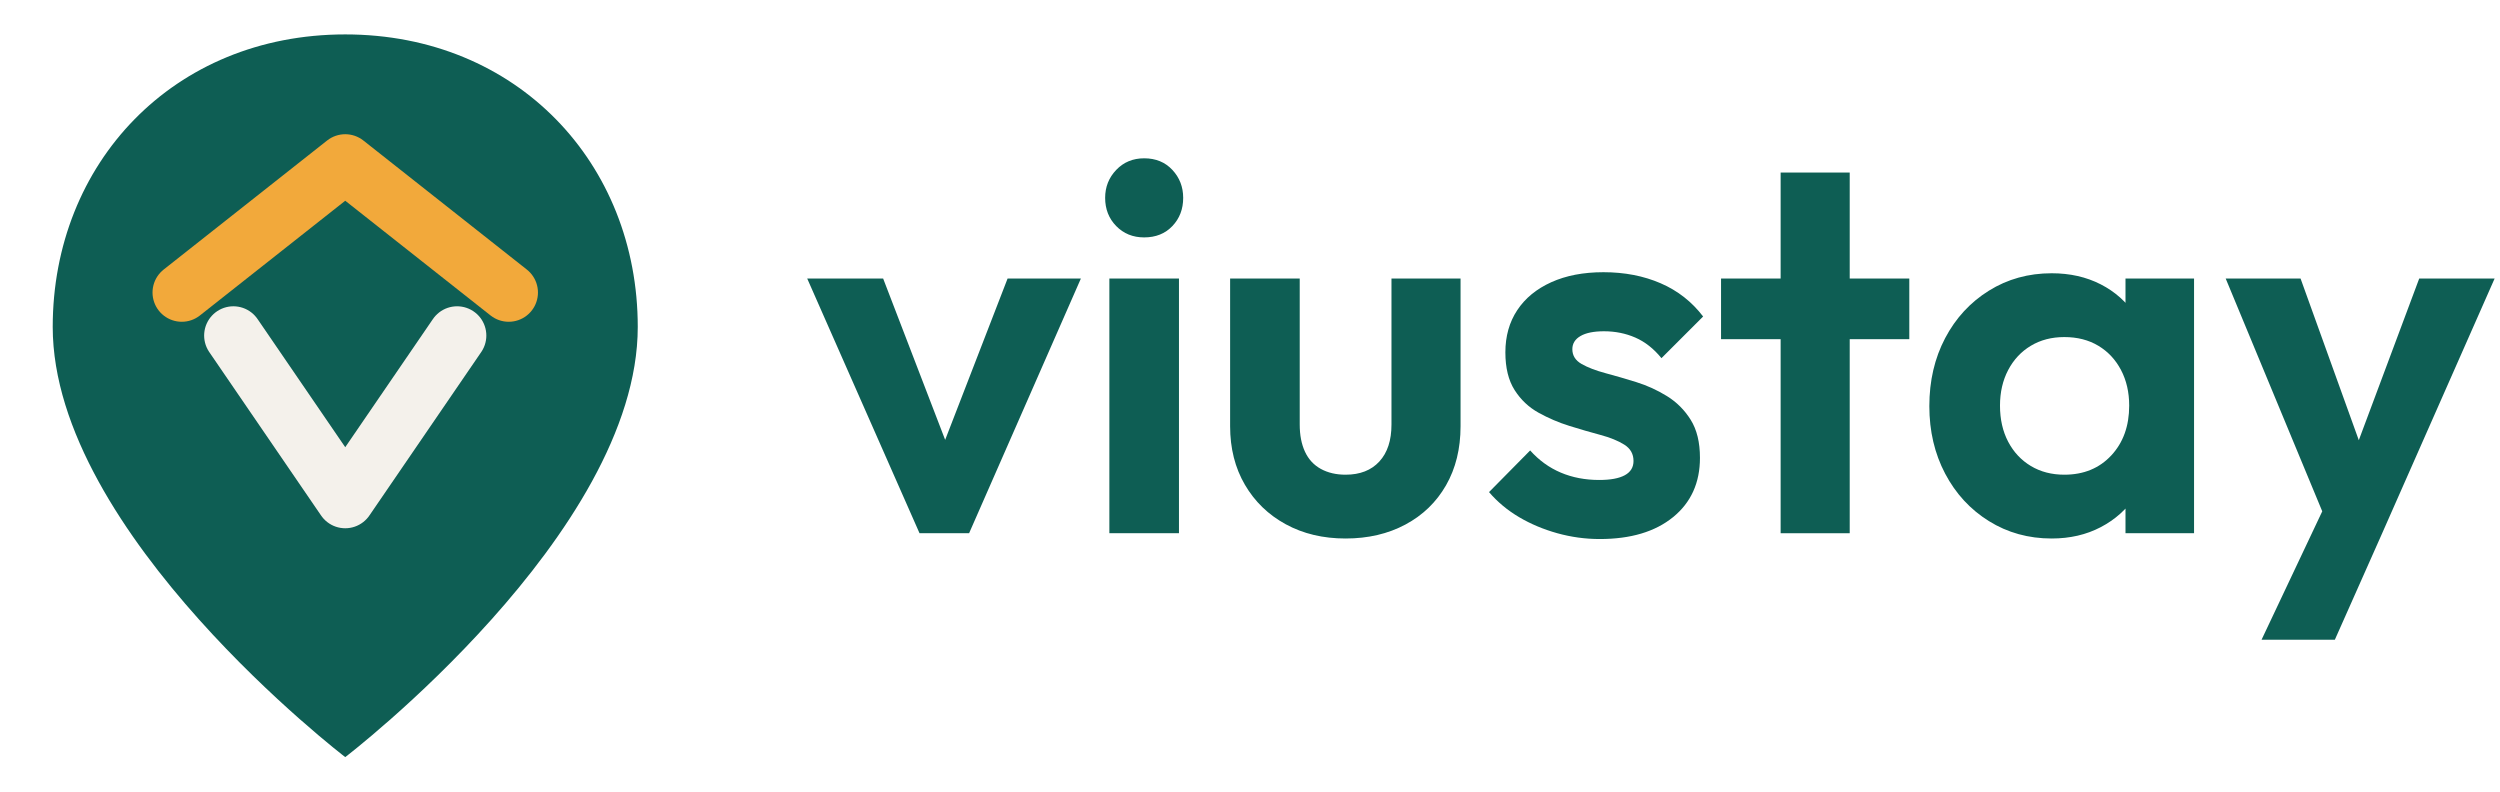
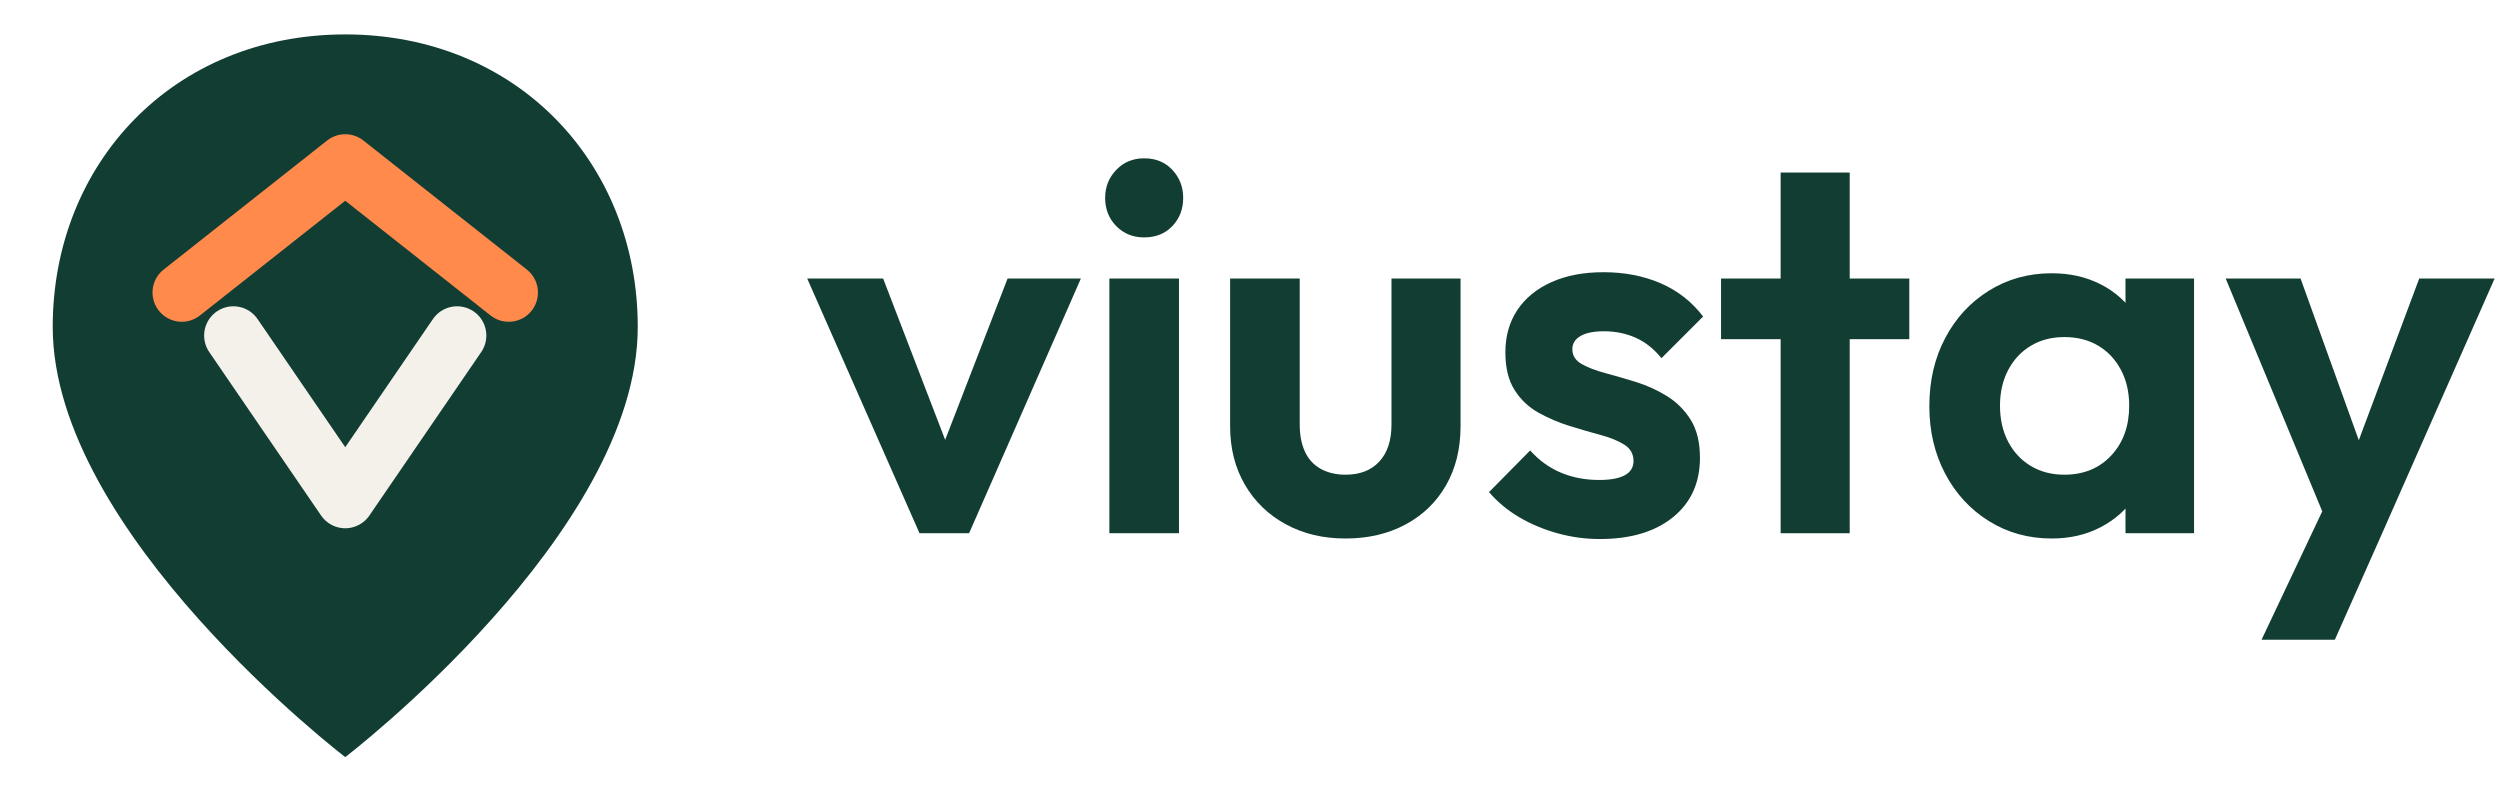
<svg xmlns="http://www.w3.org/2000/svg" viewBox="0 0 3600 1141" width="900" height="285">
  <g transform="scale(24.8)">
-     <path d="M20 2 C10 2 3 9.5 3 19 C3 31 20 44 20 44 C20 44 37 31 37 19 C37 9.5 30 2 20 2 Z" fill="#0E5E54" />
-     <path d="M10.5 17 L20 9.5 L29.5 17" fill="none" stroke="#F2A93B" stroke-width="3.4" stroke-linecap="round" stroke-linejoin="round" />
+     <path d="M20 2 C10 2 3 9.5 3 19 C3 31 20 44 20 44 C20 44 37 31 37 19 C37 9.5 30 2 20 2 Z" fill="#123D33" />
+     <path d="M10.5 17 L20 9.5 L29.5 17" fill="none" stroke="#FF8A4C" stroke-width="3.4" stroke-linecap="round" stroke-linejoin="round" />
    <path d="M13.5 19.5 L20 29 L26.5 19.5" fill="none" stroke="#F4F1EB" stroke-width="3.4" stroke-linecap="round" stroke-linejoin="round" />
  </g>
  <g transform="translate(1160 590) scale(0.76) translate(-1307 -590)">
-     <path transform="translate(1307.4,824.9) scale(1,-1)" d="M215 0 2 483H146L299 85H228L382 483H521L309 0Z" fill="#0E5E54" />
-     <path transform="translate(1824.4,824.9) scale(1,-1)" d="M58 0V483H190V0ZM124 561Q92 561 71.0 582.5Q50 604 50 636Q50 667 71.0 689.0Q92 711 124 711Q157 711 177.5 689.0Q198 667 198 636Q198 604 177.5 582.5Q157 561 124 561Z" fill="#0E5E54" />
-     <path transform="translate(2066.4,824.9) scale(1,-1)" d="M264 -10Q200 -10 150.5 17.0Q101 44 73.0 92.0Q45 140 45 203V483H177V206Q177 176 187.0 154.5Q197 133 217.0 122.0Q237 111 264 111Q305 111 328.0 136.0Q351 161 351 206V483H482V203Q482 139 454.5 91.0Q427 43 377.5 16.5Q328 -10 264 -10Z" fill="#0E5E54" />
-     <path transform="translate(2588.4,824.9) scale(1,-1)" d="M224 -11Q183 -11 143.5 0.0Q104 11 71.0 30.5Q38 50 14 78L92 157Q117 129 150.0 115.0Q183 101 223 101Q255 101 271.5 110.0Q288 119 288 137Q288 157 270.5 168.0Q253 179 225.0 186.5Q197 194 166.5 203.5Q136 213 108.0 228.5Q80 244 62.5 271.5Q45 299 45 343Q45 389 67.5 423.0Q90 457 132.0 476.0Q174 495 231 495Q291 495 339.5 474.0Q388 453 420 411L341 332Q319 359 291.5 371.0Q264 383 232 383Q203 383 187.5 374.0Q172 365 172 349Q172 331 189.5 321.0Q207 311 235.0 303.5Q263 296 293.5 286.5Q324 277 351.5 260.0Q379 243 396.5 215.0Q414 187 414 143Q414 72 363.0 30.5Q312 -11 224 -11Z" fill="#0E5E54" />
-     <path transform="translate(3026.4,824.9) scale(1,-1)" d="M129 0V684H260V0ZM16 368V483H373V368Z" fill="#0E5E54" />
-     <path transform="translate(3409.4,824.9) scale(1,-1)" d="M260 -10Q194 -10 141.0 23.0Q88 56 58.0 113.0Q28 170 28 241Q28 313 58.0 370.0Q88 427 141.0 460.0Q194 493 260 493Q312 493 353.0 472.0Q394 451 418.5 413.5Q443 376 445 329V155Q443 107 418.5 70.0Q394 33 353.0 11.5Q312 -10 260 -10ZM284 111Q339 111 373.0 147.5Q407 184 407 242Q407 280 391.5 309.5Q376 339 348.5 355.5Q321 372 284 372Q248 372 220.5 355.5Q193 339 177.5 309.5Q162 280 162 242Q162 203 177.5 173.5Q193 144 220.5 127.5Q248 111 284 111ZM400 0V130L421 248L400 364V483H530V0Z" fill="#0E5E54" />
-     <path transform="translate(3991.4,824.9) scale(1,-1)" d="M210 -4 8 483H150L284 111H236L375 483H518L303 -4ZM76 -202 223 109 303 -4 215 -202Z" fill="#0E5E54" />
+     <path transform="translate(1307.4,824.9) scale(1,-1)" d="M215 0 2 483H146L299 85H228L382 483H521L309 0Z" fill="#123D33" />
+     <path transform="translate(1824.4,824.9) scale(1,-1)" d="M58 0V483H190V0ZM124 561Q92 561 71.0 582.5Q50 604 50 636Q50 667 71.0 689.0Q92 711 124 711Q157 711 177.5 689.0Q198 667 198 636Q198 604 177.5 582.5Q157 561 124 561Z" fill="#123D33" />
+     <path transform="translate(2066.4,824.9) scale(1,-1)" d="M264 -10Q200 -10 150.5 17.0Q101 44 73.0 92.0Q45 140 45 203V483H177V206Q177 176 187.0 154.5Q197 133 217.0 122.0Q237 111 264 111Q305 111 328.0 136.0Q351 161 351 206V483H482V203Q482 139 454.5 91.0Q427 43 377.5 16.5Q328 -10 264 -10Z" fill="#123D33" />
+     <path transform="translate(2588.4,824.9) scale(1,-1)" d="M224 -11Q183 -11 143.5 0.0Q104 11 71.0 30.5Q38 50 14 78L92 157Q117 129 150.0 115.0Q183 101 223 101Q255 101 271.5 110.0Q288 119 288 137Q288 157 270.5 168.0Q253 179 225.0 186.5Q197 194 166.5 203.5Q136 213 108.0 228.5Q80 244 62.5 271.5Q45 299 45 343Q45 389 67.5 423.0Q90 457 132.0 476.0Q174 495 231 495Q291 495 339.5 474.0Q388 453 420 411L341 332Q319 359 291.5 371.0Q264 383 232 383Q203 383 187.5 374.0Q172 365 172 349Q172 331 189.5 321.0Q207 311 235.0 303.5Q263 296 293.5 286.5Q324 277 351.5 260.0Q379 243 396.5 215.0Q414 187 414 143Q414 72 363.0 30.5Q312 -11 224 -11Z" fill="#123D33" />
+     <path transform="translate(3026.4,824.9) scale(1,-1)" d="M129 0V684H260V0ZM16 368V483H373V368Z" fill="#123D33" />
+     <path transform="translate(3409.4,824.9) scale(1,-1)" d="M260 -10Q194 -10 141.0 23.0Q88 56 58.0 113.0Q28 170 28 241Q28 313 58.0 370.0Q88 427 141.0 460.0Q194 493 260 493Q312 493 353.0 472.0Q394 451 418.5 413.5Q443 376 445 329V155Q443 107 418.5 70.0Q394 33 353.0 11.5Q312 -10 260 -10ZM284 111Q339 111 373.0 147.5Q407 184 407 242Q407 280 391.5 309.5Q376 339 348.5 355.5Q321 372 284 372Q248 372 220.5 355.5Q193 339 177.5 309.5Q162 280 162 242Q162 203 177.5 173.5Q193 144 220.5 127.5Q248 111 284 111ZM400 0V130L421 248L400 364V483H530V0Z" fill="#123D33" />
+     <path transform="translate(3991.4,824.9) scale(1,-1)" d="M210 -4 8 483H150L284 111H236L375 483H518L303 -4ZM76 -202 223 109 303 -4 215 -202Z" fill="#123D33" />
  </g>
</svg>
